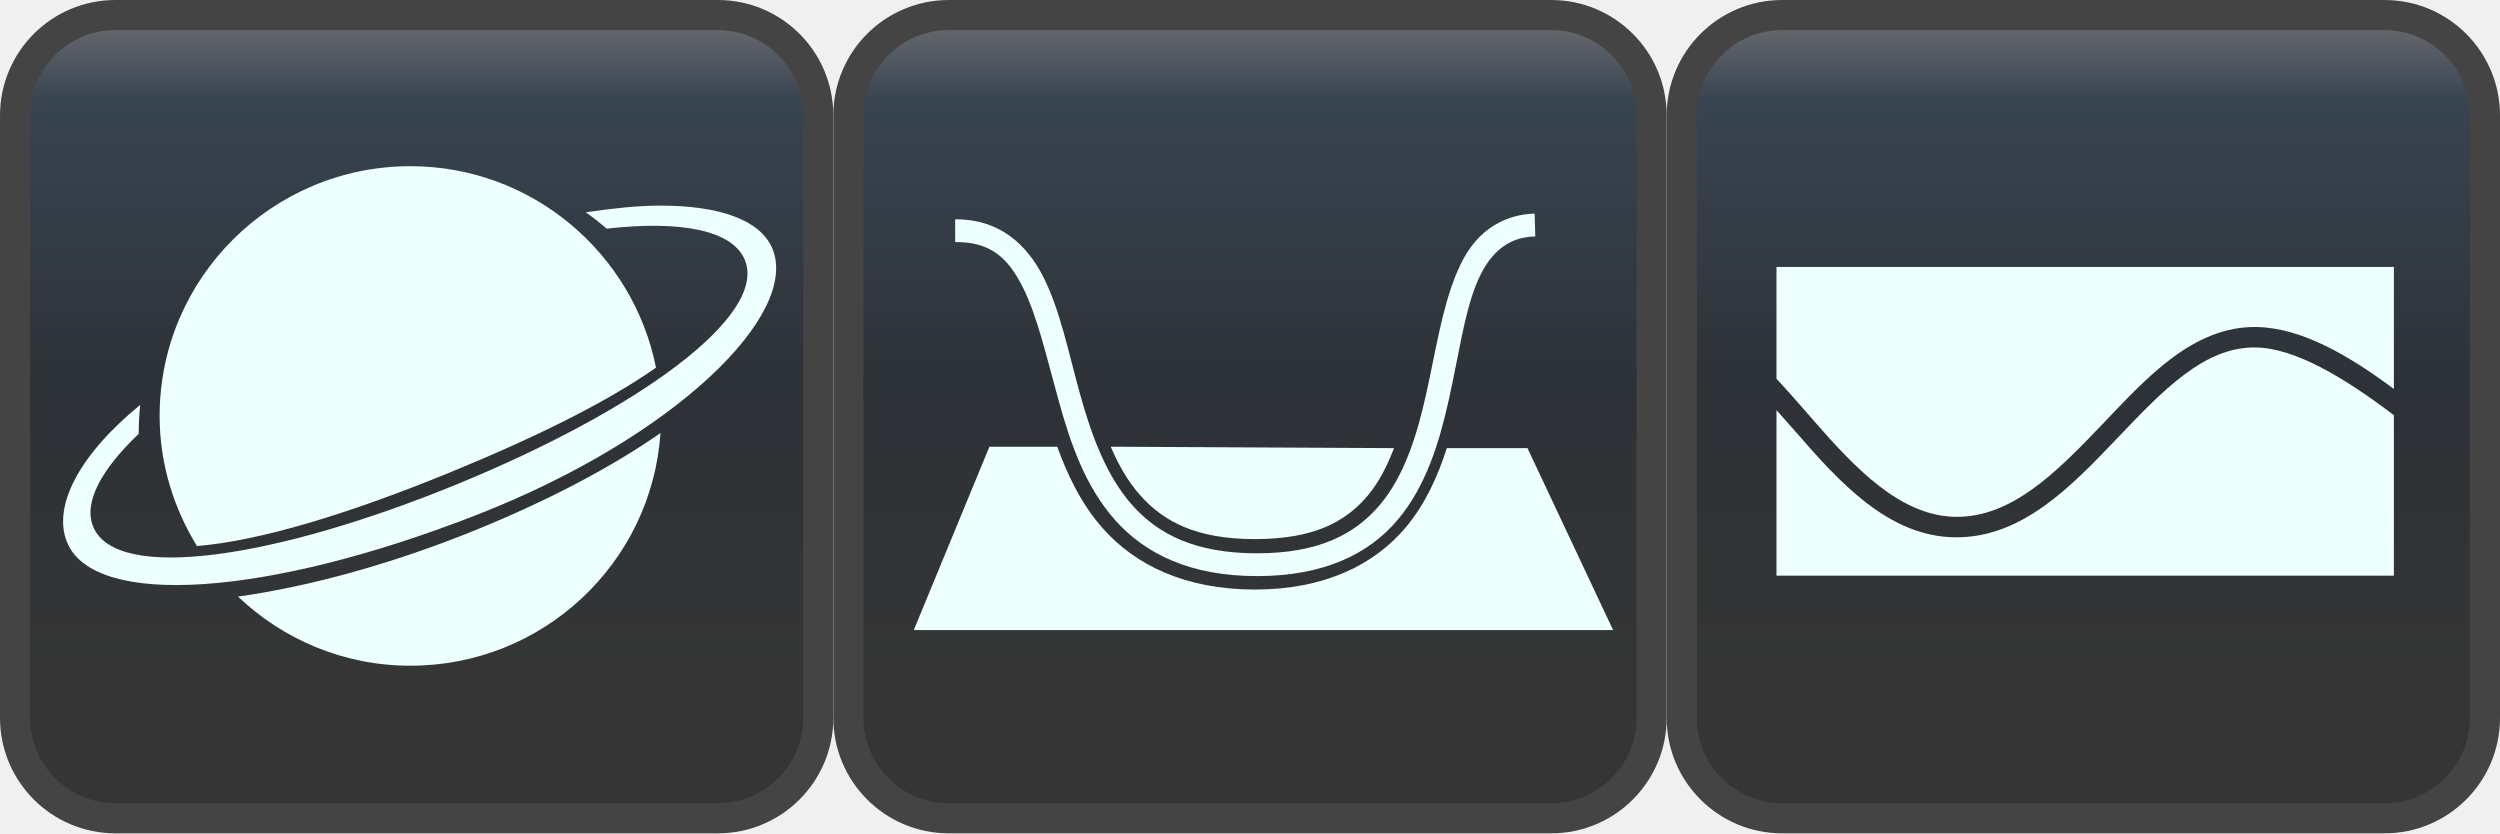
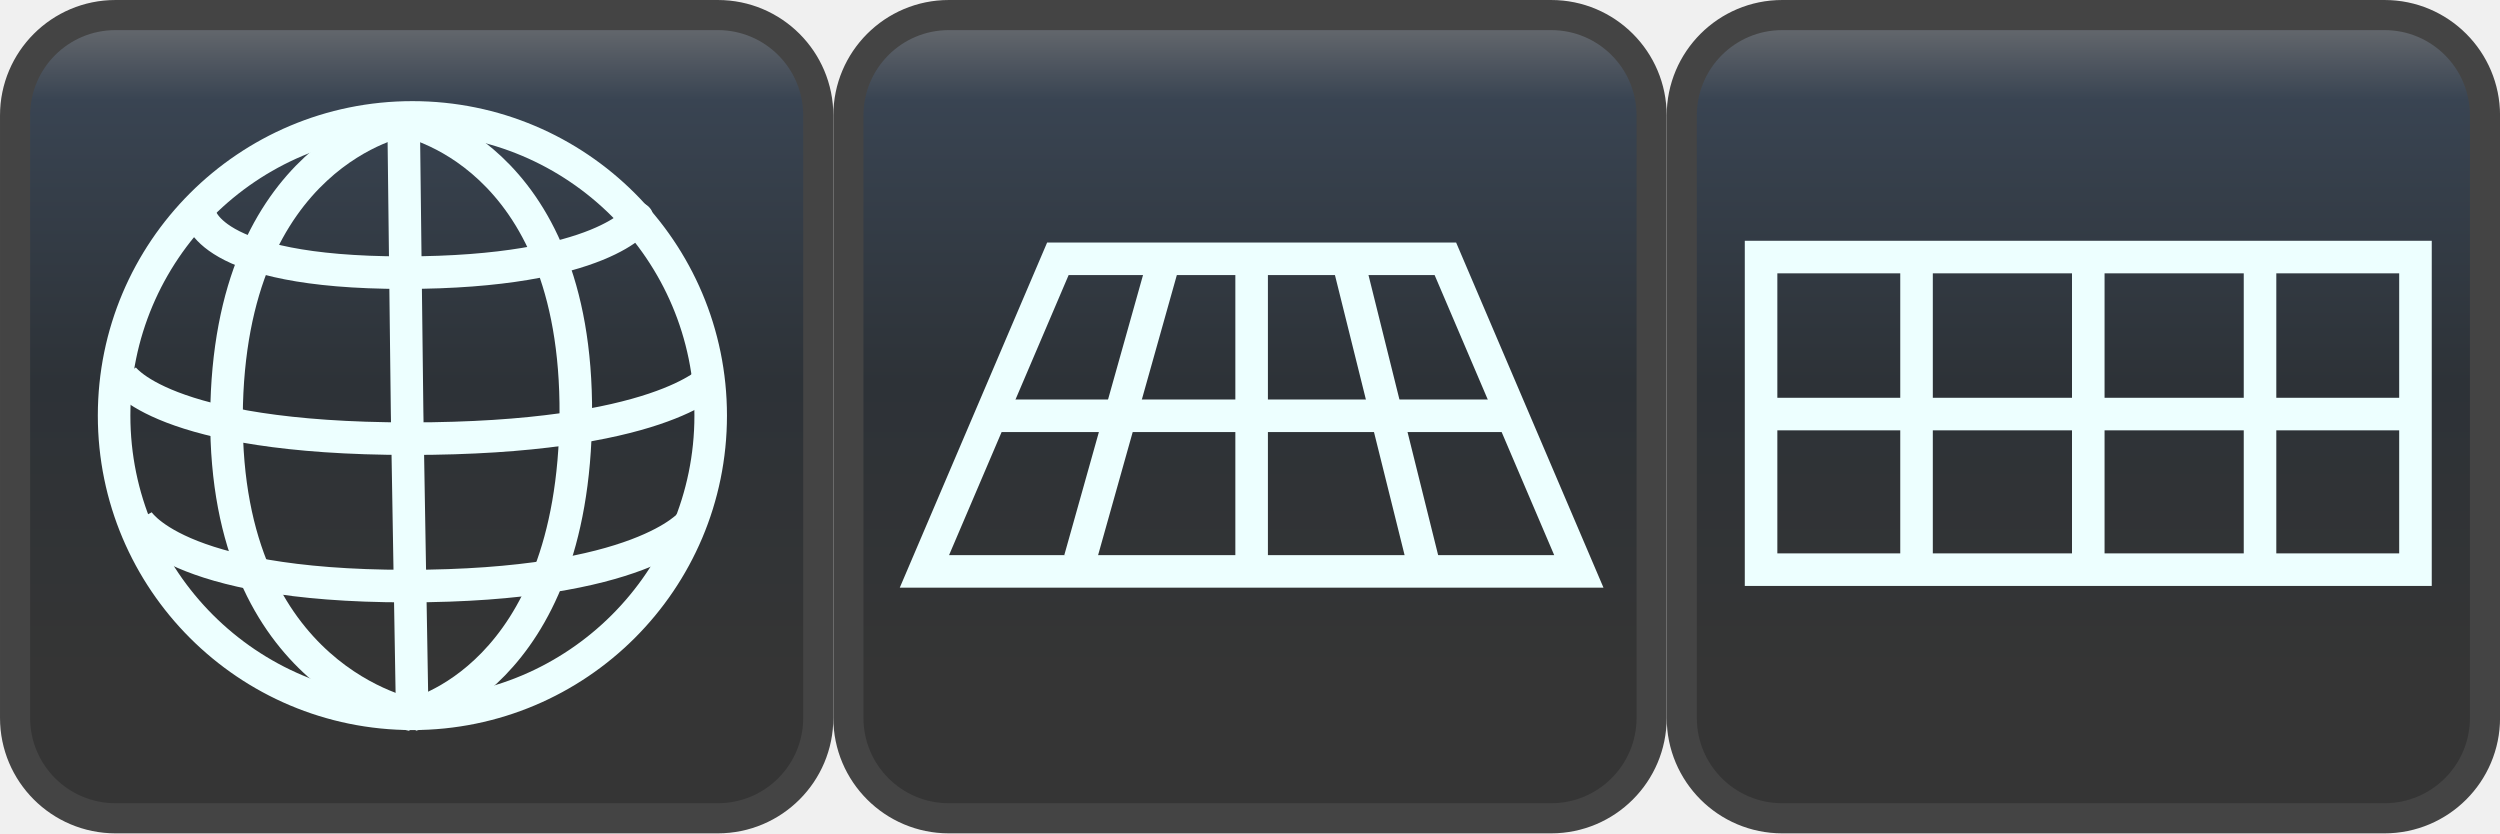
- <svg xmlns="http://www.w3.org/2000/svg" xmlns:xlink="http://www.w3.org/1999/xlink" height="64" viewBox="0 0 192 64" width="192" version="1.1" class="testSVG" id="svg2">
-   <style type="text/css" id="style6">
- .cesium-sceneModePicker-rectButton {
+ <svg xmlns="http://www.w3.org/2000/svg" xmlns:xlink="http://www.w3.org/1999/xlink" height="64" viewBox="0 0 192 64" width="192" version="1.1">
+   <style type="text/css">.cesium-sceneModePicker-rectButton {
    cursor: pointer;
    -moz-user-select: none;
    -webkit-user-select: none;
    user-select: none;
}
.cesium-sceneModePicker-rectButton .cesium-sceneModePicker-buttonGlow {
    fill: #fff;
    stroke: none;
    filter: url(#sceneMode_blurred);
    display: none;
}
.cesium-sceneModePicker-rectButton:hover .cesium-sceneModePicker-buttonGlow {
    display: block;
}
.cesium-sceneModePicker-rectButton .cesium-sceneModePicker-buttonPath {
    fill: #edffff;
}
.cesium-sceneModePicker-rectButton .cesium-sceneModePicker-buttonMain {
    fill: url(#sceneMode_buttonNormal);
    stroke: #444;
    stroke-width: 1.2;
}
.cesium-sceneModePicker-rectButton:hover .cesium-sceneModePicker-buttonMain {
    fill: url(#sceneMode_buttonHovered);
    stroke: #AEF;
}
.cesium-sceneModePicker-rectButton:active .cesium-sceneModePicker-buttonMain {
    fill: #ABD6FF;
}
.cesium-sceneModePicker-buttonDisabled {
    -moz-user-select: none;
    -webkit-user-select: none;
    user-select: none;
}
.cesium-sceneModePicker-buttonDisabled .cesium-sceneModePicker-buttonMain {
    fill: url(#sceneMode_buttonDisabled);
    stroke: #555;
}
.cesium-sceneModePicker-buttonDisabled .cesium-sceneModePicker-buttonPath {
    fill: #818181;
}
.cesium-sceneModePicker-buttonDisabled .cesium-sceneModePicker-buttonGlow {
    display: none;
}
.cesium-sceneModePicker-buttonToggled .cesium-sceneModePicker-buttonGlow {
    display: block;
    fill: #2E2;
}
.cesium-sceneModePicker-buttonToggled .cesium-sceneModePicker-buttonMain {
    stroke: #2E2;
}
.cesium-sceneModePicker-buttonToggled:hover .cesium-sceneModePicker-buttonGlow {
    fill: #fff;
}
.cesium-sceneModePicker-buttonToggled:hover .cesium-sceneModePicker-buttonMain {
    stroke: #2E2;
- }
- </style>
-   <rect transform="matrix(0.845,0,0,0.8484848,37.18,36)" class="cesium-sceneModePicker-buttonGlow" rx="2" ry="2" height="32" width="32" y="0" x="0" display="none" id="rect8" style="fill:#ffffff;display:none;filter:url(#sceneMode_blurred)" />
-   <rect rx="7.711" ry="7.711" height="61.687" width="61.687" y="1.157" x="1.157" class="cesium-sceneModePicker-buttonMain" id="rect10" style="fill:url(#linearGradient4392);stroke:#444444;stroke-width:2.313" />
-   <rect transform="matrix(0.845,0,0,0.8484848,104.78,36)" class="cesium-sceneModePicker-buttonGlow" rx="2" ry="2" height="32" width="32" y="0" x="0" display="none" id="rect12" style="fill:#ffffff;display:none;filter:url(#sceneMode_blurred)" />
-   <rect rx="7.711" ry="7.711" height="61.687" width="61.687" y="1.157" x="129.157" class="cesium-sceneModePicker-buttonMain" id="rect14" style="fill:url(#linearGradient4387);stroke:#444444;stroke-width:2.313" />
-   <rect transform="matrix(0.845,0,0,0.8484848,70.98,36)" class="cesium-sceneModePicker-buttonGlow" rx="2" ry="2" height="32" width="32" y="0" x="0" display="none" id="rect16" style="fill:#ffffff;display:none;filter:url(#sceneMode_blurred)" />
-   <rect rx="7.711" ry="7.711" height="61.687" width="61.687" y="1.157" x="65.157" class="cesium-sceneModePicker-buttonMain" id="rect18" style="fill:url(#linearGradient4382);stroke:#444444;stroke-width:2.313" />
-   <defs id="defs20">
+ }</style>
+   <rect rx="7.711" ry="7.711" height="61.687" width="61.687" stroke="#444" y="1.157" x="65.157" stroke-width="2.313" class="cesium-sceneModePicker-buttonMain" fill="url(#linearGradient4382)" />
+   <rect rx="7.711" ry="7.711" height="61.687" width="61.687" stroke="#444" y="1.157" x="1.157" stroke-width="2.313" class="cesium-sceneModePicker-buttonMain" fill="url(#linearGradient4392)" />
+   <rect rx="7.711" ry="7.711" height="61.687" width="61.687" stroke="#444" y="1.157" x="129.16" stroke-width="2.313" class="cesium-sceneModePicker-buttonMain" fill="url(#linearGradient4387)" />
+   <defs>
    <linearGradient id="sceneMode_buttonNormal" x2="0.5" x1="0.5" y2="1">
-       <stop stop-color="#747577" offset="0" id="stop23" />
-       <stop stop-color="#394452" offset="0.12" id="stop25" />
-       <stop stop-color="#2D3237" offset="0.46" id="stop27" />
-       <stop stop-color="#353535" offset="0.81" id="stop29" />
+       <stop stop-color="#747577" offset="0" />
+       <stop stop-color="#394452" offset="0.12" />
+       <stop stop-color="#2D3237" offset="0.46" />
+       <stop stop-color="#353535" offset="0.81" />
    </linearGradient>
    <linearGradient id="sceneMode_buttonHovered" x2="0.5" x1="0.5" y2="1">
-       <stop stop-color="#89B4CF" offset="0" id="stop32" />
-       <stop stop-color="#5494C1" offset="0.12" id="stop34" />
-       <stop stop-color="#4C8EB8" offset="0.46" id="stop36" />
-       <stop stop-color="#5492B7" offset="0.81" id="stop38" />
+       <stop stop-color="#89B4CF" offset="0" />
+       <stop stop-color="#5494C1" offset="0.12" />
+       <stop stop-color="#4C8EB8" offset="0.46" />
+       <stop stop-color="#5492B7" offset="0.81" />
    </linearGradient>
    <linearGradient id="sceneMode_buttonDisabled" x2="0.5" x1="0.5" y2="1">
-       <stop stop-color="#696969" offset="0" id="stop41" />
-       <stop stop-color="#333" offset="0.75" id="stop43" />
+       <stop stop-color="#696969" offset="0" />
+       <stop stop-color="#333" offset="0.75" />
    </linearGradient>
-     <filter id="sceneMode_blurred" width="2" y="-0.5" x="-0.5" height="2" color-interpolation-filters="sRGB">
-       <feGaussianBlur stdDeviation="4" in="SourceGraphic" id="feGaussianBlur46" />
+     <filter id="sceneMode_blurred" height="2" width="2" y="-0.5" x="-0.5" color-interpolation-filters="sRGB">
+       <feGaussianBlur stdDeviation="4" in="SourceGraphic" />
    </filter>
-     <linearGradient id="linearGradient4382" y2="32.6" xlink:href="#sceneMode_buttonNormal" gradientUnits="userSpaceOnUse" x2="16" gradientTransform="matrix(1.927711,0,0,1.927676,65.15709,1.156629)" y1="-0.6" x1="16" />
-     <linearGradient id="linearGradient4387" y2="32.6" xlink:href="#sceneMode_buttonNormal" gradientUnits="userSpaceOnUse" x2="16" gradientTransform="matrix(1.927711,0,0,1.927676,129.1571,1.156629)" y1="-0.6" x1="16" />
-     <linearGradient id="linearGradient4392" y2="32.6" xlink:href="#sceneMode_buttonNormal" gradientUnits="userSpaceOnUse" x2="16" gradientTransform="matrix(1.927711,0,0,1.927676,1.156641,1.156629)" y1="-0.6" x1="16" />
-     <linearGradient id="linearGradient3051" y2="32.6" gradientUnits="userSpaceOnUse" y1="-0.6" gradientTransform="matrix(1.927711,0,0,1.927676,193.1594,1.156591)" x2="16" x1="16">
-       <stop stop-color="#747577" offset="0" id="stop52" />
-       <stop stop-color="#394452" offset="0.12" id="stop54" />
-       <stop stop-color="#2D3237" offset="0.46" id="stop56" />
-       <stop stop-color="#353535" offset="0.81" id="stop58" />
-     </linearGradient>
+     <linearGradient id="linearGradient4382" x1="16" xlink:href="#sceneMode_buttonNormal" gradientUnits="userSpaceOnUse" y1="-0.6" gradientTransform="matrix(1.927711,0,0,1.927676,65.15709,1.156629)" x2="16" y2="32.6" />
+     <linearGradient id="linearGradient4387" x1="16" xlink:href="#sceneMode_buttonNormal" gradientUnits="userSpaceOnUse" y1="-0.6" gradientTransform="matrix(1.927711,0,0,1.927676,129.1571,1.156629)" x2="16" y2="32.6" />
+     <linearGradient id="linearGradient4392" x1="16" xlink:href="#sceneMode_buttonNormal" gradientUnits="userSpaceOnUse" y1="-0.6" gradientTransform="matrix(1.927711,0,0,1.927676,1.156641,1.156629)" x2="16" y2="32.6" />
  </defs>
-   <path d="m 31.52,12.764 c -10.628,0 -19.261,8.598 -19.261,19.181 0,3.661 1.078,7.081 2.866,9.99 4.781,-0.385 11.622,-2.452 19.433,-5.652 6.72,-2.753 12.16,-5.47 15.822,-8.049 C 48.629,19.447 40.859,12.764 31.521,12.764 z m 19.146,3.026 c -1.704,0.005 -3.635,0.209 -5.675,0.514 0.555,0.388 1.091,0.82 1.605,1.256 5.64,-0.64 9.655,0.099 10.605,2.398 1.785,4.32 -8.3,11.576 -22.127,17.241 -13.828,5.665 -26.132,7.574 -27.916,3.254 -0.765,-1.851 0.611,-4.389 3.497,-7.136 -2.2e-4,-0.038 0,-0.076 0,-0.114 0,-0.72 0.041,-1.411 0.115,-2.112 -4.812,3.938 -6.729,7.871 -5.618,10.561 2.091,5.063 15.341,4.193 31.471,-2.112 15.215,-5.947 24.791,-15.375 22.7,-20.437 -0.915,-2.215 -4.087,-3.325 -8.656,-3.311 z m 0.057,17.469 c -3.759,2.619 -8.541,5.133 -13.987,7.364 -6.522,2.672 -13.021,4.435 -18.458,5.195 3.454,3.282 8.091,5.309 13.242,5.309 10.191,0 18.536,-7.888 19.204,-17.869 z" id="path60" style="fill:#edffff" />
-   <path d="m 136.434,20.5 0,8.59 c 0.905,0.975 1.8,1.993 2.711,3.043 3.33,3.839 6.836,7.53 11.09,7.56 4.274,0.029 7.686,-3.401 11.189,-7.069 1.752,-1.834 3.503,-3.729 5.422,-5.154 1.919,-1.425 4.055,-2.398 6.457,-2.356 3.438,0.06 7.045,2.149 10.548,4.761 V 20.5 h -47.417 z m 36.82,6.185 c -1.951,-0.034 -3.714,0.757 -5.471,2.062 -1.757,1.305 -3.469,3.12 -5.225,4.958 -3.511,3.675 -7.263,7.594 -12.372,7.56 -5.129,-0.035 -8.917,-4.23 -12.273,-8.099 -0.502,-0.578 -0.995,-1.114 -1.479,-1.669 v 12.714 h 47.417 V 31.888 c -3.761,-2.856 -7.56,-5.15 -10.597,-5.203 z" id="path62" style="fill:#edffff;fill-rule:nonzero" />
-   <path d="m 117.857,16.406 c -1.583,0.045 -2.889,0.611 -3.891,1.474 -1.002,0.862 -1.669,2.019 -2.192,3.329 -1.047,2.62 -1.535,5.864 -2.247,9.06 -0.712,3.196 -1.675,6.28 -3.562,8.514 -1.887,2.233 -4.663,3.71 -9.426,3.711 -4.762,6.35e-4 -7.601,-1.469 -9.59,-3.711 C 84.959,36.54 83.83,33.446 82.948,30.268 82.065,27.094 81.435,23.884 80.153,21.321 78.871,18.759 76.729,16.807 73.357,16.846 V 18.592 c 2.755,-0.032 4.089,1.259 5.206,3.493 1.117,2.234 1.837,5.424 2.74,8.678 0.903,3.254 2.03,6.578 4.329,9.169 2.299,2.591 5.761,4.312 10.906,4.312 5.144,-6.63e-4 8.593,-1.704 10.796,-4.312 2.203,-2.607 3.214,-5.993 3.946,-9.278 0.732,-3.285 1.163,-6.486 2.083,-8.787 0.46,-1.151 1.047,-2.066 1.754,-2.674 0.707,-0.608 1.549,-1.002 2.795,-1.037 L 117.857,16.409 z M 75.988,34.307 70.179,48.388 l 53.707,0 -6.576,-13.972 -6.193,0 c -0.697,2.16 -1.644,4.297 -3.179,6.113 -2.393,2.832 -6.19,4.747 -11.563,4.748 -5.374,7.27e-4 -9.188,-1.893 -11.673,-4.694 -1.655,-1.865 -2.696,-4.055 -3.507,-6.276 h -5.206 z m 9.316,0 c 0.607,1.417 1.322,2.669 2.247,3.711 1.803,2.032 4.29,3.384 8.823,3.384 4.534,-5.89e-4 6.961,-1.32 8.659,-3.329 0.859,-1.016 1.489,-2.262 2.028,-3.657 L 85.305,34.307 z" id="path64" style="fill:#edffff;fill-rule:nonzero" />
+   <g id="sceneMode3d" stroke="#edffff" stroke-miterlimit="4" stroke-width="2.5" fill="none">
+     <path d="m54.581,31.918a22.909,22.901,0,1,0,-45.818,0,22.909,22.901,0,1,0,45.818,0z" />
+     <path d="m30.998,9.229s13.358,2.342,13.224,22.641c-0.134,20.298-12.556,23.031-12.556,23.031" />
+     <path d="m30.998,9.229s-13.47,2.433-13.603,22.732c-0.134,20.298,14.271,22.94,14.271,22.94" />
+     <path d="m30.998,9.229,0.267,22.422,0.401,23.602" />
+     <path d="m15.332,16.386s0.381,4.554,15.681,4.554c15.301,0,18.189-4.294,17.922-4.164" />
+     <path d="m9.365,28.877s2.925,4.814,22.09,4.814,23.18-4.554,23.18-4.554" />
+     <path d="m10.545,39.937s2.715,5.075,20.708,5.075,21.792-4.814,21.792-4.814" />
+   </g>
+   <g id="sceneMode2d" stroke="#edffff" stroke-miterlimit="4" stroke-width="2.5" fill="none">
+     <path d="m135.44,31.8,50,0" />
+     <rect height="24.008" width="50.258" y="19.742" x="135.25" />
+     <path d="m160.38,19.876,0,23.12" />
+     <path d="m173.57,20.001,0,23.12" />
+     <path d="m147.19,19.736,0,23.12" />
+   </g>
+   <g id="sceneModeColumbusView" transform="translate(-2.625,-50.75)" stroke="#edffff" stroke-miterlimit="4" stroke-width="2.5" fill="none">
+     <path d="m79.307,82.682,39.25,0" />
+     <path d="m83.871,70.624,29.758,0,10.25,24.008-50.258,0z" />
+     <path d="m98.75,70.758,0,23.12" />
+     <path d="m106.19,70.883,5.75,23.12" />
+     <path d="m92.061,70.618-6.5,23.12" />
+   </g>
</svg>
